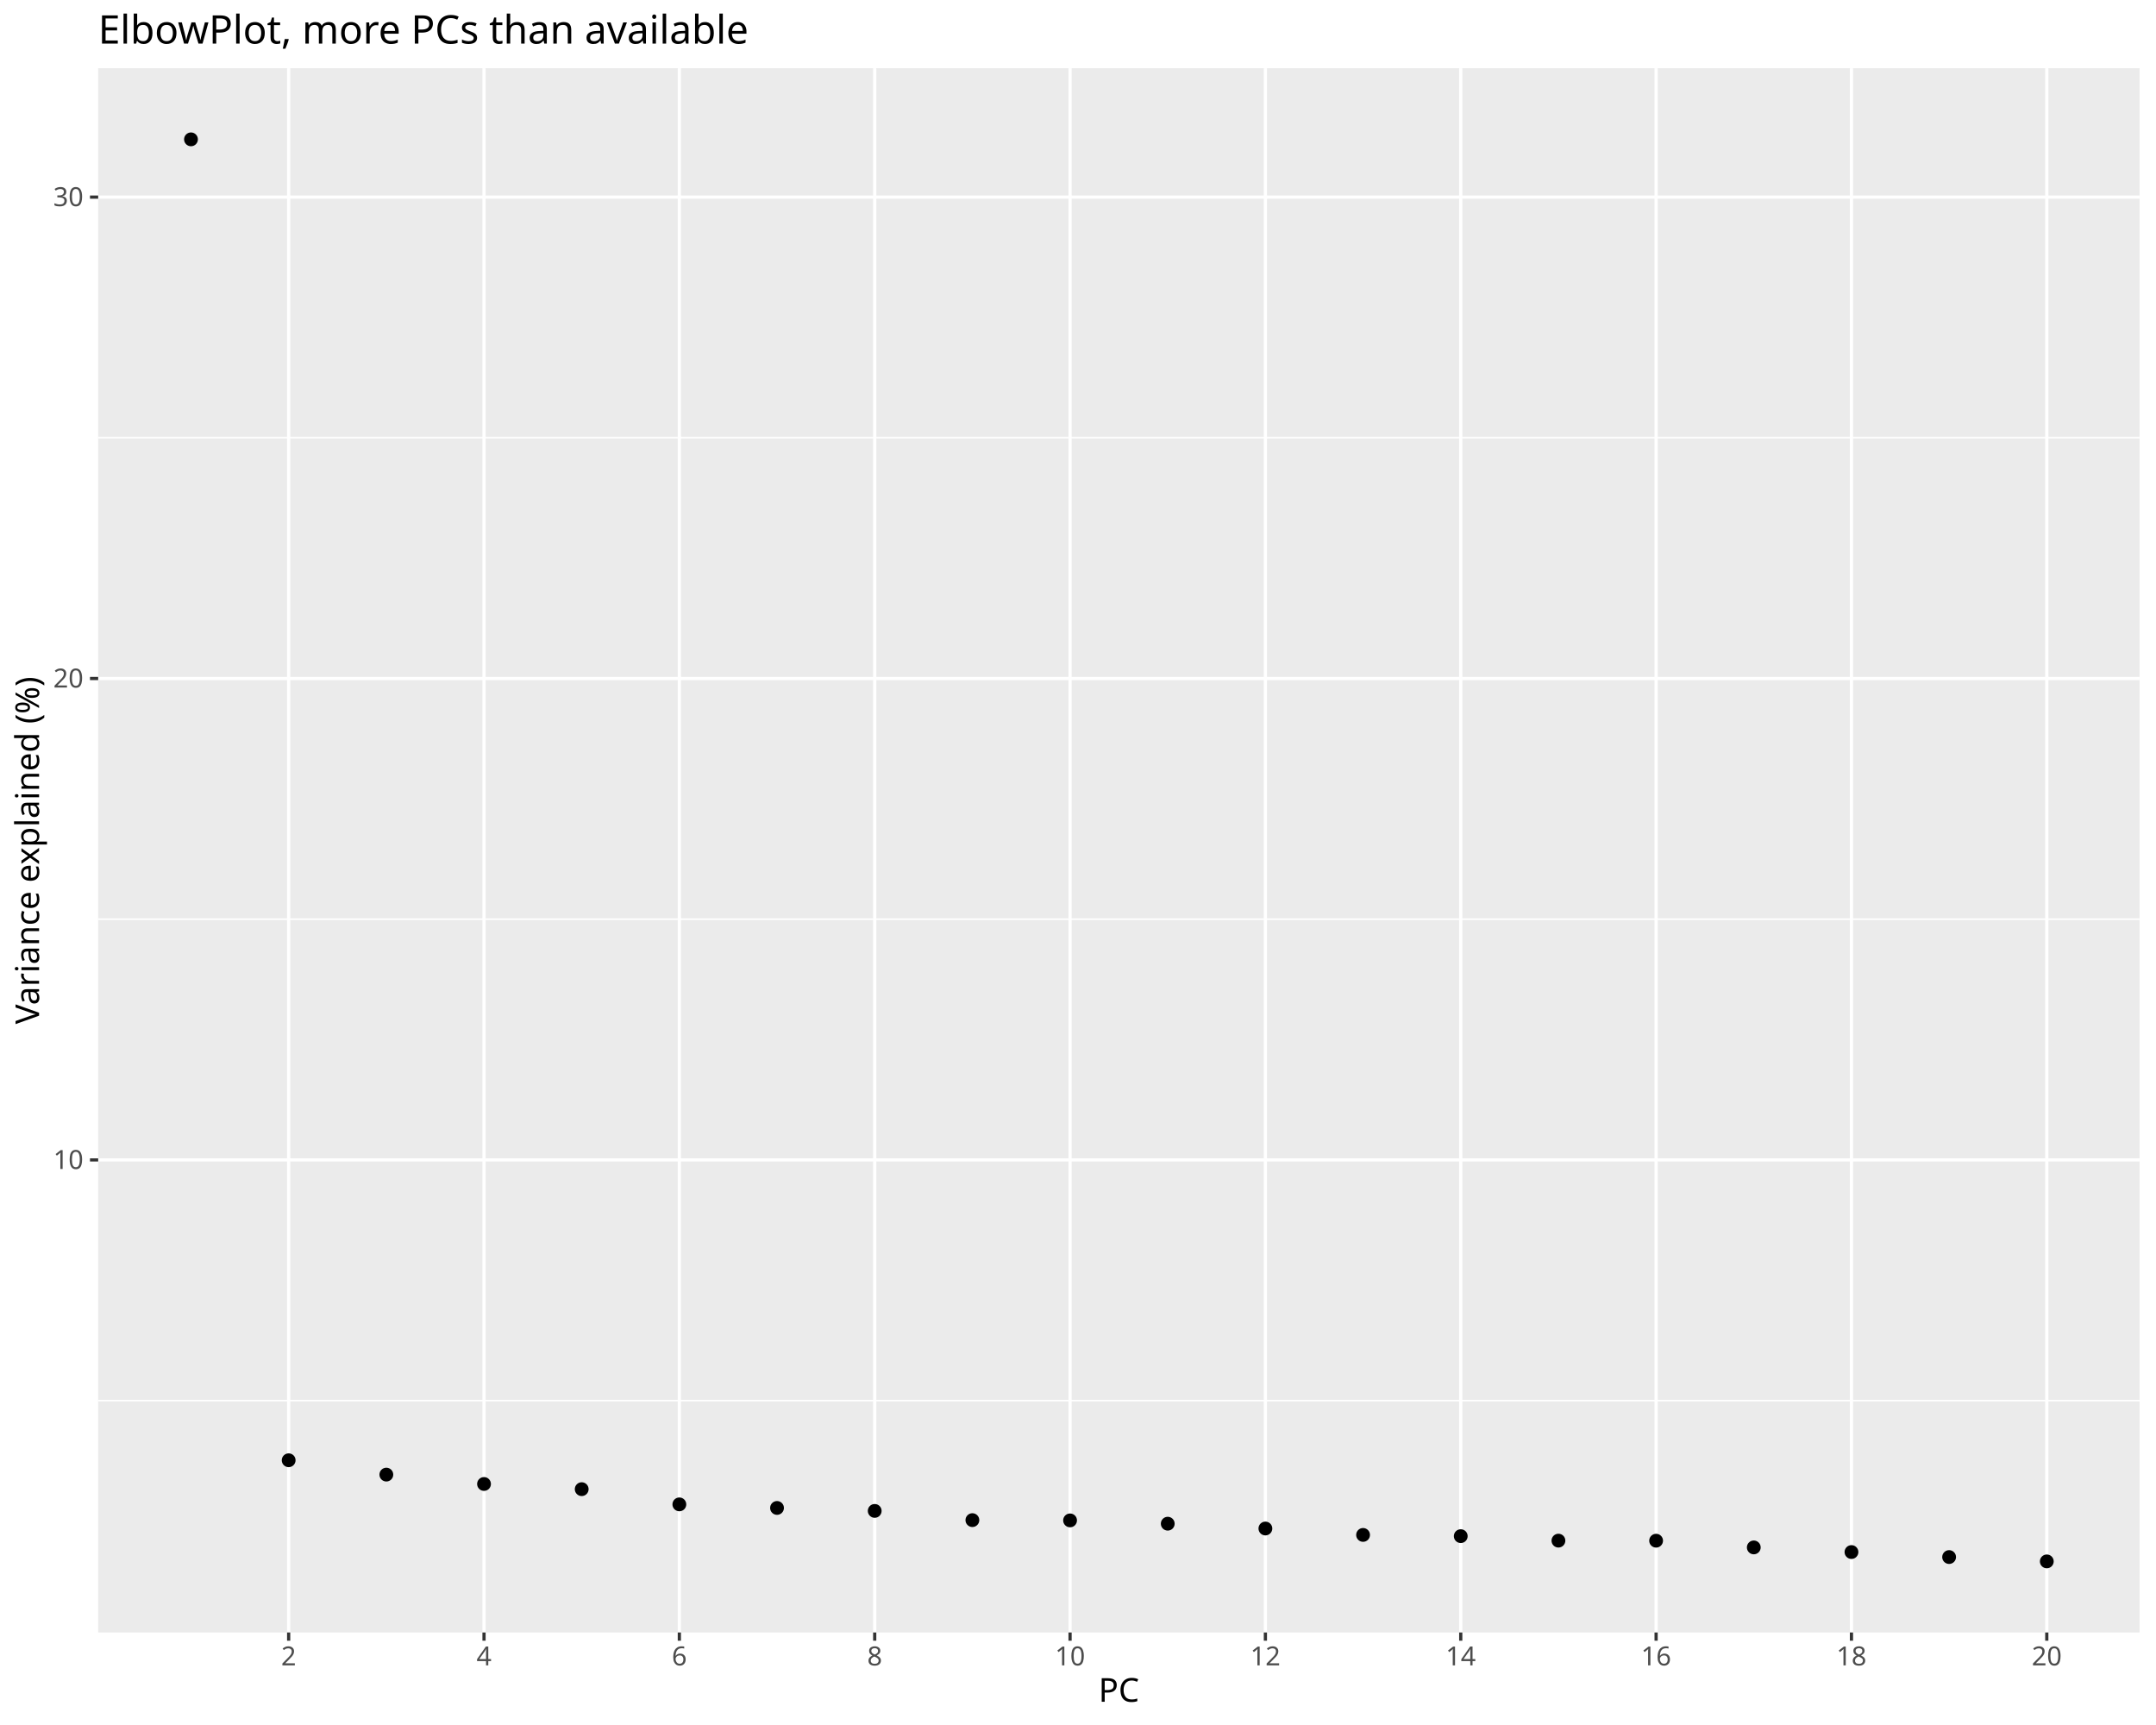
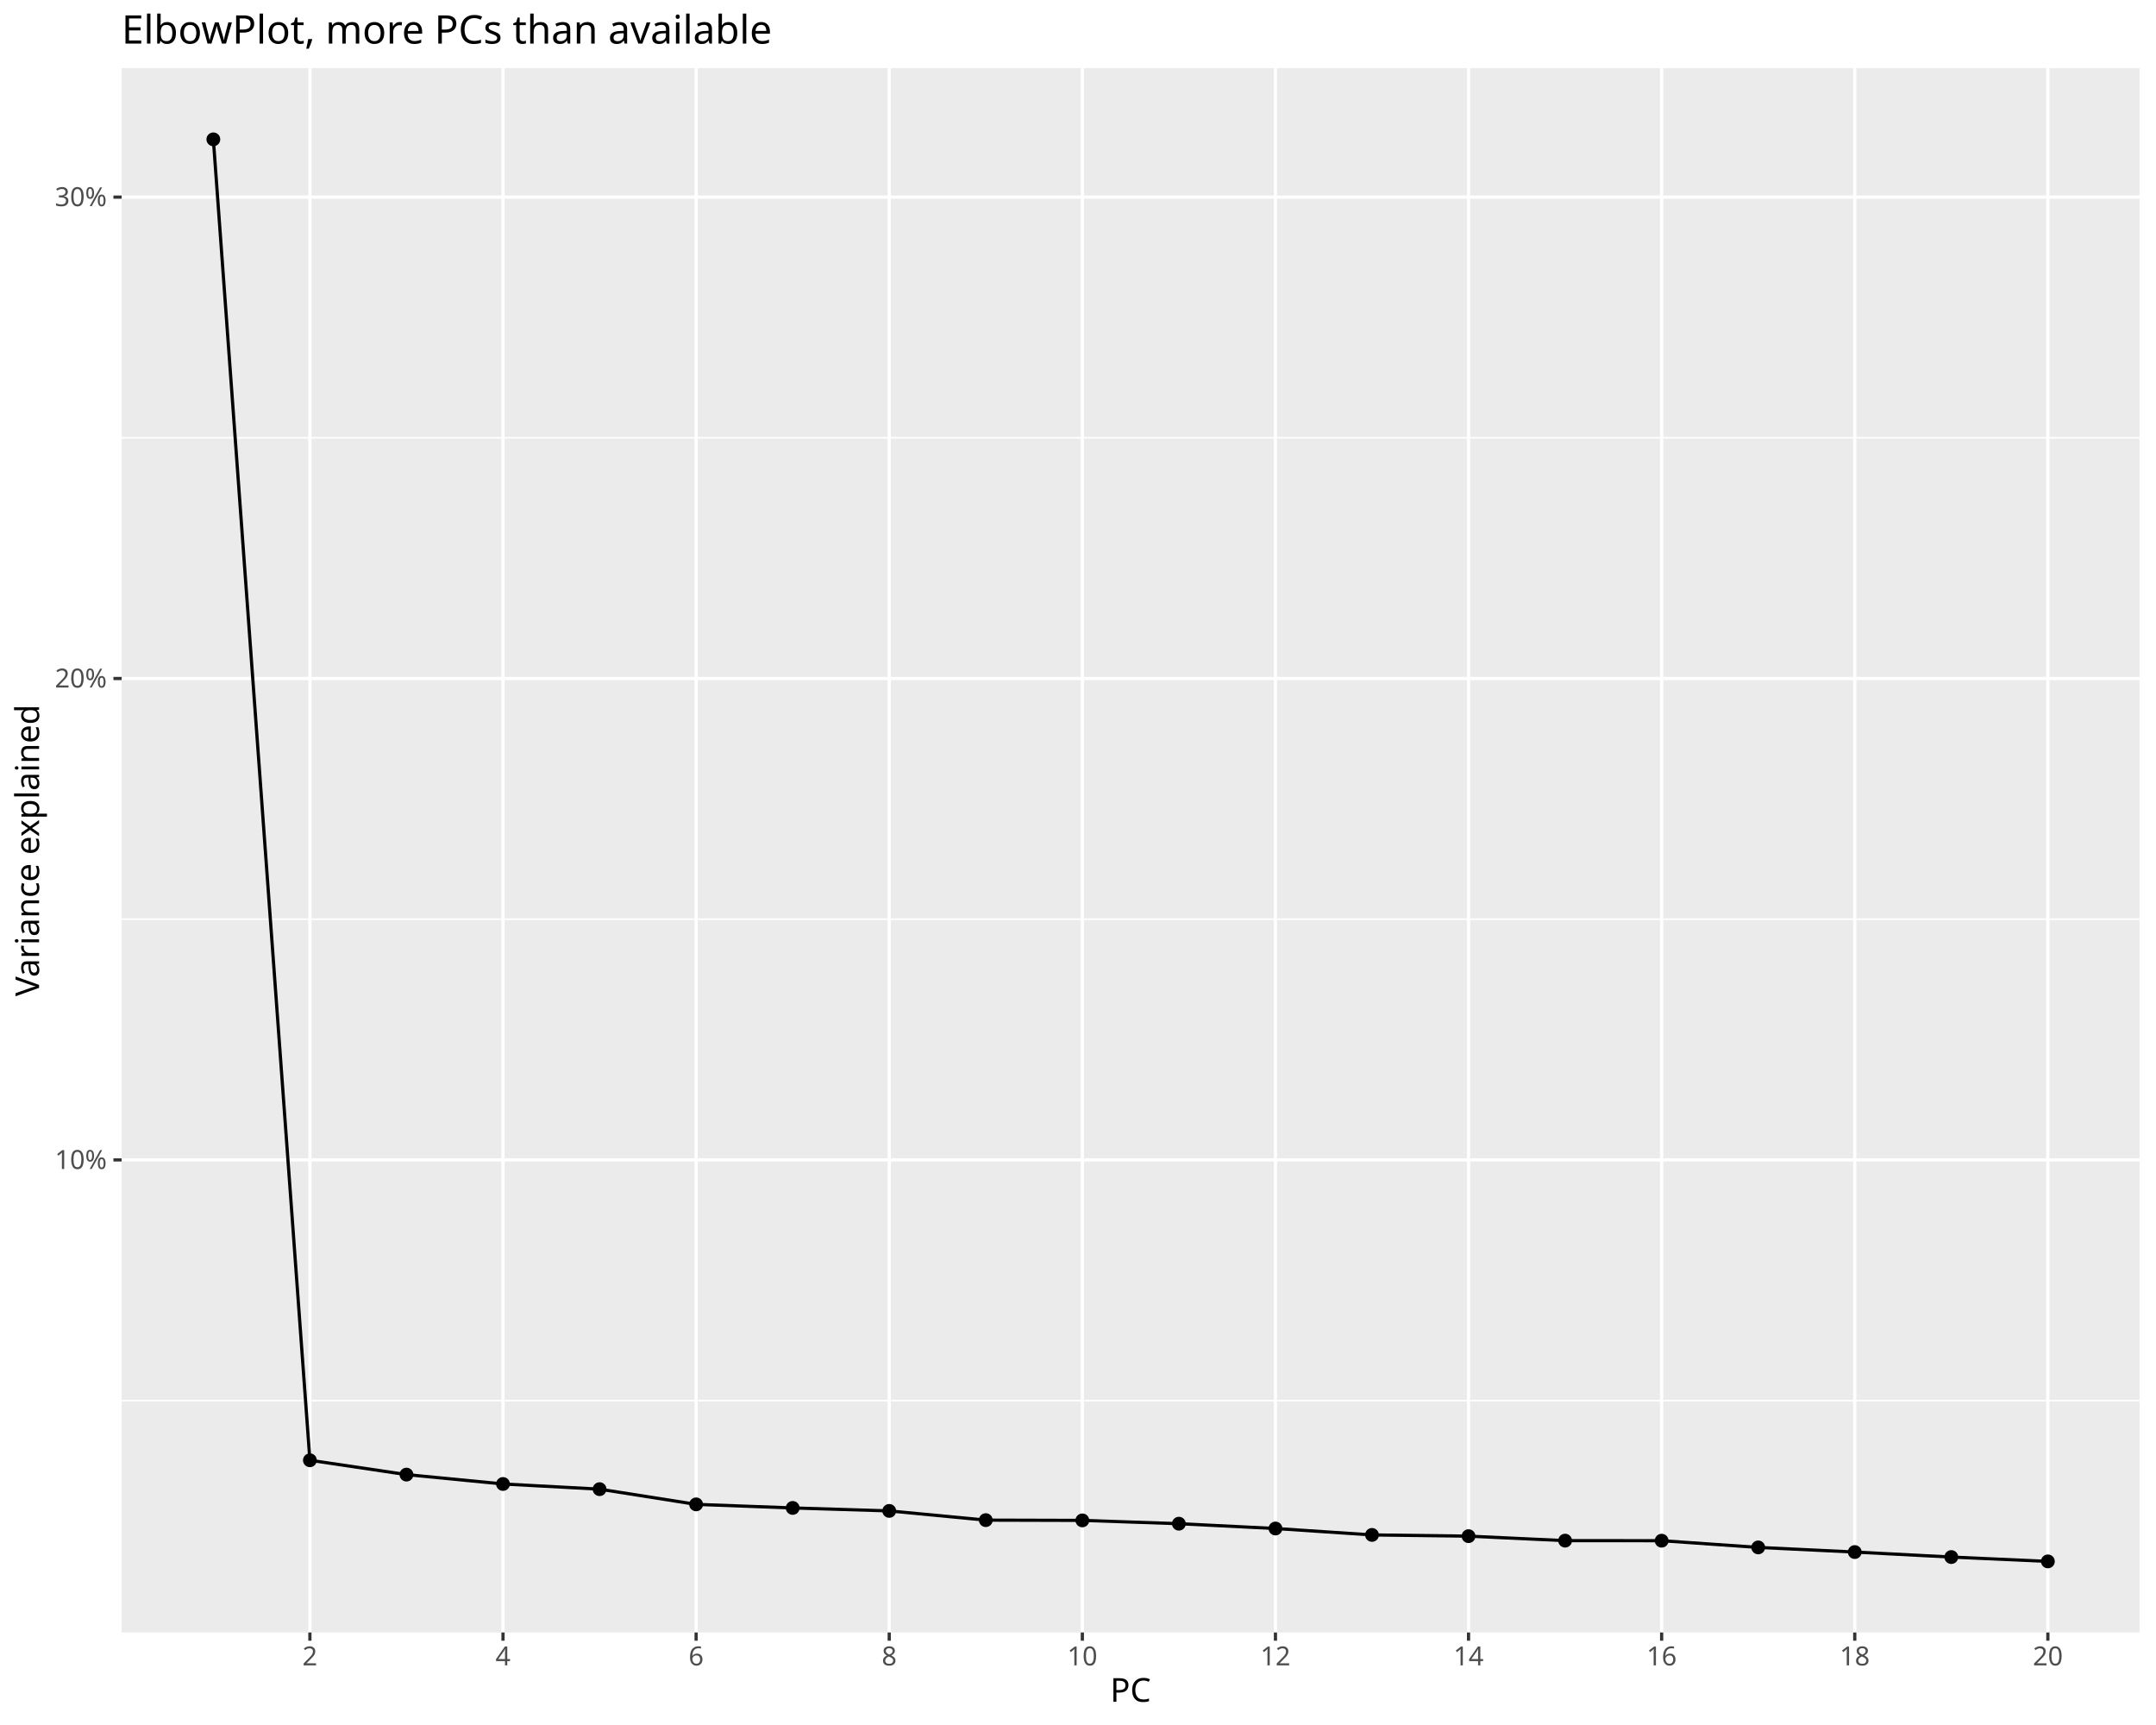
<svg xmlns="http://www.w3.org/2000/svg" class="svglite" data-engine-version="2.0" width="720.00pt" height="576.00pt" viewBox="0 0 720.00 576.00">
  <defs>
    <style type="text/css">
    .svglite line, .svglite polyline, .svglite polygon, .svglite path, .svglite rect, .svglite circle {
      fill: none;
      stroke: #000000;
      stroke-linecap: round;
      stroke-linejoin: round;
      stroke-miterlimit: 10.00;
    }
  </style>
  </defs>
  <rect width="100%" height="100%" style="stroke: none; fill: #FFFFFF;" />
  <defs>
    <clipPath id="cpMC4wMHw3MjAuMDB8MC4wMHw1NzYuMDA=">
      <rect x="0.00" y="0.00" width="720.00" height="576.00" />
    </clipPath>
  </defs>
  <g clip-path="url(#cpMC4wMHw3MjAuMDB8MC4wMHw1NzYuMDA=)">
    <rect x="0.00" y="0.00" width="720.00" height="576.00" style="stroke-width: 1.07; stroke: #FFFFFF; fill: #FFFFFF;" />
  </g>
  <defs>
-     <clipPath id="cpMzIuNzl8NzE0LjUyfDIyLjc4fDU0NS4xMQ==">
-       <rect x="32.79" y="22.78" width="681.73" height="522.33" />
+     <clipPath id="cpNDAuNjJ8NzE0LjUyfDIyLjc4fDU0NS4xMQ==">
+       <rect x="40.62" y="22.78" width="673.90" height="522.33" />
    </clipPath>
  </defs>
-   <g clip-path="url(#cpMzIuNzl8NzE0LjUyfDIyLjc4fDU0NS4xMQ==)">
-     <rect x="32.79" y="22.78" width="681.73" height="522.33" style="stroke-width: 1.07; stroke: none; fill: #EBEBEB;" />
-     <polyline points="32.79,467.68 714.52,467.68 " style="stroke-width: 0.53; stroke: #FFFFFF; stroke-linecap: butt;" />
-     <polyline points="32.79,306.93 714.52,306.93 " style="stroke-width: 0.53; stroke: #FFFFFF; stroke-linecap: butt;" />
-     <polyline points="32.79,146.18 714.52,146.18 " style="stroke-width: 0.53; stroke: #FFFFFF; stroke-linecap: butt;" />
-     <polyline points="32.79,387.31 714.52,387.31 " style="stroke-width: 1.07; stroke: #FFFFFF; stroke-linecap: butt;" />
-     <polyline points="32.79,226.56 714.52,226.56 " style="stroke-width: 1.07; stroke: #FFFFFF; stroke-linecap: butt;" />
-     <polyline points="32.79,65.81 714.52,65.81 " style="stroke-width: 1.07; stroke: #FFFFFF; stroke-linecap: butt;" />
-     <polyline points="96.40,545.11 96.40,22.78 " style="stroke-width: 1.07; stroke: #FFFFFF; stroke-linecap: butt;" />
-     <polyline points="161.64,545.11 161.64,22.78 " style="stroke-width: 1.07; stroke: #FFFFFF; stroke-linecap: butt;" />
-     <polyline points="226.87,545.11 226.87,22.78 " style="stroke-width: 1.07; stroke: #FFFFFF; stroke-linecap: butt;" />
-     <polyline points="292.11,545.11 292.11,22.78 " style="stroke-width: 1.07; stroke: #FFFFFF; stroke-linecap: butt;" />
-     <polyline points="357.35,545.11 357.35,22.78 " style="stroke-width: 1.07; stroke: #FFFFFF; stroke-linecap: butt;" />
-     <polyline points="422.58,545.11 422.58,22.78 " style="stroke-width: 1.07; stroke: #FFFFFF; stroke-linecap: butt;" />
-     <polyline points="487.82,545.11 487.82,22.78 " style="stroke-width: 1.07; stroke: #FFFFFF; stroke-linecap: butt;" />
-     <polyline points="553.06,545.11 553.06,22.78 " style="stroke-width: 1.07; stroke: #FFFFFF; stroke-linecap: butt;" />
-     <polyline points="618.30,545.11 618.30,22.78 " style="stroke-width: 1.07; stroke: #FFFFFF; stroke-linecap: butt;" />
-     <polyline points="683.53,545.11 683.53,22.78 " style="stroke-width: 1.07; stroke: #FFFFFF; stroke-linecap: butt;" />
-     <circle cx="63.78" cy="46.53" r="1.95" style="stroke-width: 0.71; fill: #000000;" />
-     <circle cx="96.40" cy="487.60" r="1.95" style="stroke-width: 0.71; fill: #000000;" />
-     <circle cx="129.02" cy="492.39" r="1.95" style="stroke-width: 0.71; fill: #000000;" />
-     <circle cx="161.64" cy="495.52" r="1.95" style="stroke-width: 0.71; fill: #000000;" />
-     <circle cx="194.26" cy="497.25" r="1.95" style="stroke-width: 0.71; fill: #000000;" />
-     <circle cx="226.87" cy="502.33" r="1.95" style="stroke-width: 0.71; fill: #000000;" />
-     <circle cx="259.49" cy="503.52" r="1.95" style="stroke-width: 0.71; fill: #000000;" />
-     <circle cx="292.11" cy="504.51" r="1.95" style="stroke-width: 0.71; fill: #000000;" />
-     <circle cx="324.73" cy="507.59" r="1.95" style="stroke-width: 0.71; fill: #000000;" />
-     <circle cx="357.35" cy="507.68" r="1.95" style="stroke-width: 0.71; fill: #000000;" />
-     <circle cx="389.97" cy="508.78" r="1.95" style="stroke-width: 0.71; fill: #000000;" />
-     <circle cx="422.58" cy="510.39" r="1.95" style="stroke-width: 0.71; fill: #000000;" />
-     <circle cx="455.20" cy="512.53" r="1.95" style="stroke-width: 0.71; fill: #000000;" />
-     <circle cx="487.82" cy="512.94" r="1.95" style="stroke-width: 0.71; fill: #000000;" />
-     <circle cx="520.44" cy="514.44" r="1.95" style="stroke-width: 0.71; fill: #000000;" />
-     <circle cx="553.06" cy="514.46" r="1.95" style="stroke-width: 0.71; fill: #000000;" />
-     <circle cx="585.68" cy="516.70" r="1.95" style="stroke-width: 0.71; fill: #000000;" />
-     <circle cx="618.30" cy="518.25" r="1.95" style="stroke-width: 0.71; fill: #000000;" />
-     <circle cx="650.91" cy="519.92" r="1.95" style="stroke-width: 0.71; fill: #000000;" />
-     <circle cx="683.53" cy="521.37" r="1.95" style="stroke-width: 0.71; fill: #000000;" />
+   <g clip-path="url(#cpNDAuNjJ8NzE0LjUyfDIyLjc4fDU0NS4xMQ==)">
+     <rect x="40.62" y="22.78" width="673.90" height="522.33" style="stroke-width: 1.07; stroke: none; fill: #EBEBEB;" />
+     <polyline points="40.62,467.68 714.52,467.68 " style="stroke-width: 0.53; stroke: #FFFFFF; stroke-linecap: butt;" />
+     <polyline points="40.62,306.93 714.52,306.93 " style="stroke-width: 0.53; stroke: #FFFFFF; stroke-linecap: butt;" />
+     <polyline points="40.62,146.18 714.52,146.18 " style="stroke-width: 0.53; stroke: #FFFFFF; stroke-linecap: butt;" />
+     <polyline points="40.62,387.31 714.52,387.31 " style="stroke-width: 1.07; stroke: #FFFFFF; stroke-linecap: butt;" />
+     <polyline points="40.62,226.56 714.52,226.56 " style="stroke-width: 1.07; stroke: #FFFFFF; stroke-linecap: butt;" />
+     <polyline points="40.62,65.81 714.52,65.81 " style="stroke-width: 1.07; stroke: #FFFFFF; stroke-linecap: butt;" />
+     <polyline points="103.49,545.11 103.49,22.78 " style="stroke-width: 1.07; stroke: #FFFFFF; stroke-linecap: butt;" />
+     <polyline points="167.98,545.11 167.98,22.78 " style="stroke-width: 1.07; stroke: #FFFFFF; stroke-linecap: butt;" />
+     <polyline points="232.47,545.11 232.47,22.78 " style="stroke-width: 1.07; stroke: #FFFFFF; stroke-linecap: butt;" />
+     <polyline points="296.96,545.11 296.96,22.78 " style="stroke-width: 1.07; stroke: #FFFFFF; stroke-linecap: butt;" />
+     <polyline points="361.45,545.11 361.45,22.78 " style="stroke-width: 1.07; stroke: #FFFFFF; stroke-linecap: butt;" />
+     <polyline points="425.94,545.11 425.94,22.78 " style="stroke-width: 1.07; stroke: #FFFFFF; stroke-linecap: butt;" />
+     <polyline points="490.42,545.11 490.42,22.78 " style="stroke-width: 1.07; stroke: #FFFFFF; stroke-linecap: butt;" />
+     <polyline points="554.91,545.11 554.91,22.78 " style="stroke-width: 1.07; stroke: #FFFFFF; stroke-linecap: butt;" />
+     <polyline points="619.40,545.11 619.40,22.78 " style="stroke-width: 1.07; stroke: #FFFFFF; stroke-linecap: butt;" />
+     <polyline points="683.89,545.11 683.89,22.78 " style="stroke-width: 1.07; stroke: #FFFFFF; stroke-linecap: butt;" />
+     <circle cx="71.25" cy="46.53" r="1.95" style="stroke-width: 0.71; fill: #000000;" />
+     <circle cx="103.49" cy="487.60" r="1.95" style="stroke-width: 0.71; fill: #000000;" />
+     <circle cx="135.74" cy="492.39" r="1.95" style="stroke-width: 0.71; fill: #000000;" />
+     <circle cx="167.98" cy="495.52" r="1.95" style="stroke-width: 0.71; fill: #000000;" />
+     <circle cx="200.23" cy="497.25" r="1.95" style="stroke-width: 0.71; fill: #000000;" />
+     <circle cx="232.47" cy="502.33" r="1.95" style="stroke-width: 0.71; fill: #000000;" />
+     <circle cx="264.72" cy="503.52" r="1.95" style="stroke-width: 0.71; fill: #000000;" />
+     <circle cx="296.96" cy="504.51" r="1.95" style="stroke-width: 0.71; fill: #000000;" />
+     <circle cx="329.20" cy="507.59" r="1.95" style="stroke-width: 0.71; fill: #000000;" />
+     <circle cx="361.45" cy="507.68" r="1.95" style="stroke-width: 0.71; fill: #000000;" />
+     <circle cx="393.69" cy="508.78" r="1.95" style="stroke-width: 0.71; fill: #000000;" />
+     <circle cx="425.94" cy="510.39" r="1.95" style="stroke-width: 0.71; fill: #000000;" />
+     <circle cx="458.18" cy="512.53" r="1.95" style="stroke-width: 0.71; fill: #000000;" />
+     <circle cx="490.42" cy="512.94" r="1.95" style="stroke-width: 0.71; fill: #000000;" />
+     <circle cx="522.67" cy="514.44" r="1.95" style="stroke-width: 0.71; fill: #000000;" />
+     <circle cx="554.91" cy="514.46" r="1.95" style="stroke-width: 0.71; fill: #000000;" />
+     <circle cx="587.16" cy="516.70" r="1.95" style="stroke-width: 0.71; fill: #000000;" />
+     <circle cx="619.40" cy="518.25" r="1.95" style="stroke-width: 0.71; fill: #000000;" />
+     <circle cx="651.64" cy="519.92" r="1.95" style="stroke-width: 0.71; fill: #000000;" />
+     <circle cx="683.89" cy="521.37" r="1.95" style="stroke-width: 0.71; fill: #000000;" />
+     <polyline points="71.25,46.53 103.49,487.60 135.74,492.39 167.98,495.52 200.23,497.25 232.47,502.33 264.72,503.52 296.96,504.51 329.20,507.59 361.45,507.68 393.69,508.78 425.94,510.39 458.18,512.53 490.42,512.94 522.67,514.44 554.91,514.46 587.16,516.70 619.40,518.25 651.64,519.92 683.89,521.37 " style="stroke-width: 1.07; stroke-linecap: butt;" />
  </g>
  <g clip-path="url(#cpMC4wMHw3MjAuMDB8MC4wMHw1NzYuMDA=)">
-     <text x="27.86" y="390.33" text-anchor="end" style="font-size: 8.80px; fill: #4D4D4D; font-family: sans;" textLength="9.79px" lengthAdjust="spacingAndGlyphs">10</text>
-     <text x="27.86" y="229.58" text-anchor="end" style="font-size: 8.80px; fill: #4D4D4D; font-family: sans;" textLength="9.79px" lengthAdjust="spacingAndGlyphs">20</text>
-     <text x="27.86" y="68.83" text-anchor="end" style="font-size: 8.80px; fill: #4D4D4D; font-family: sans;" textLength="9.79px" lengthAdjust="spacingAndGlyphs">30</text>
-     <polyline points="30.05,387.31 32.79,387.31 " style="stroke-width: 1.07; stroke: #333333; stroke-linecap: butt;" />
-     <polyline points="30.05,226.56 32.79,226.56 " style="stroke-width: 1.07; stroke: #333333; stroke-linecap: butt;" />
-     <polyline points="30.05,65.81 32.79,65.81 " style="stroke-width: 1.07; stroke: #333333; stroke-linecap: butt;" />
-     <polyline points="96.40,547.85 96.40,545.11 " style="stroke-width: 1.07; stroke: #333333; stroke-linecap: butt;" />
-     <polyline points="161.64,547.85 161.64,545.11 " style="stroke-width: 1.07; stroke: #333333; stroke-linecap: butt;" />
-     <polyline points="226.87,547.85 226.87,545.11 " style="stroke-width: 1.07; stroke: #333333; stroke-linecap: butt;" />
-     <polyline points="292.11,547.85 292.11,545.11 " style="stroke-width: 1.07; stroke: #333333; stroke-linecap: butt;" />
-     <polyline points="357.35,547.85 357.35,545.11 " style="stroke-width: 1.07; stroke: #333333; stroke-linecap: butt;" />
-     <polyline points="422.58,547.85 422.58,545.11 " style="stroke-width: 1.07; stroke: #333333; stroke-linecap: butt;" />
-     <polyline points="487.82,547.85 487.82,545.11 " style="stroke-width: 1.07; stroke: #333333; stroke-linecap: butt;" />
-     <polyline points="553.06,547.85 553.06,545.11 " style="stroke-width: 1.07; stroke: #333333; stroke-linecap: butt;" />
-     <polyline points="618.30,547.85 618.30,545.11 " style="stroke-width: 1.07; stroke: #333333; stroke-linecap: butt;" />
-     <polyline points="683.53,547.85 683.53,545.11 " style="stroke-width: 1.07; stroke: #333333; stroke-linecap: butt;" />
-     <text x="96.40" y="556.10" text-anchor="middle" style="font-size: 8.80px; fill: #4D4D4D; font-family: sans;" textLength="4.89px" lengthAdjust="spacingAndGlyphs">2</text>
-     <text x="161.64" y="556.10" text-anchor="middle" style="font-size: 8.80px; fill: #4D4D4D; font-family: sans;" textLength="4.89px" lengthAdjust="spacingAndGlyphs">4</text>
-     <text x="226.87" y="556.10" text-anchor="middle" style="font-size: 8.80px; fill: #4D4D4D; font-family: sans;" textLength="4.89px" lengthAdjust="spacingAndGlyphs">6</text>
-     <text x="292.11" y="556.10" text-anchor="middle" style="font-size: 8.80px; fill: #4D4D4D; font-family: sans;" textLength="4.89px" lengthAdjust="spacingAndGlyphs">8</text>
-     <text x="357.35" y="556.10" text-anchor="middle" style="font-size: 8.80px; fill: #4D4D4D; font-family: sans;" textLength="9.79px" lengthAdjust="spacingAndGlyphs">10</text>
-     <text x="422.58" y="556.10" text-anchor="middle" style="font-size: 8.80px; fill: #4D4D4D; font-family: sans;" textLength="9.79px" lengthAdjust="spacingAndGlyphs">12</text>
-     <text x="487.82" y="556.10" text-anchor="middle" style="font-size: 8.80px; fill: #4D4D4D; font-family: sans;" textLength="9.79px" lengthAdjust="spacingAndGlyphs">14</text>
-     <text x="553.06" y="556.10" text-anchor="middle" style="font-size: 8.80px; fill: #4D4D4D; font-family: sans;" textLength="9.79px" lengthAdjust="spacingAndGlyphs">16</text>
-     <text x="618.30" y="556.10" text-anchor="middle" style="font-size: 8.80px; fill: #4D4D4D; font-family: sans;" textLength="9.79px" lengthAdjust="spacingAndGlyphs">18</text>
-     <text x="683.53" y="556.10" text-anchor="middle" style="font-size: 8.80px; fill: #4D4D4D; font-family: sans;" textLength="9.79px" lengthAdjust="spacingAndGlyphs">20</text>
-     <text x="373.66" y="568.24" text-anchor="middle" style="font-size: 11.00px; font-family: sans;" textLength="15.29px" lengthAdjust="spacingAndGlyphs">PC</text>
-     <text transform="translate(13.05,283.95) rotate(-90)" text-anchor="middle" style="font-size: 11.00px; font-family: sans;" textLength="113.74px" lengthAdjust="spacingAndGlyphs">Variance explained (%)</text>
-     <text x="32.79" y="14.56" style="font-size: 13.20px; font-family: sans;" textLength="209.86px" lengthAdjust="spacingAndGlyphs">ElbowPlot, more PCs than available</text>
+     <text x="35.69" y="390.33" text-anchor="end" style="font-size: 8.80px; fill: #4D4D4D; font-family: sans;" textLength="17.61px" lengthAdjust="spacingAndGlyphs">10%</text>
+     <text x="35.69" y="229.58" text-anchor="end" style="font-size: 8.80px; fill: #4D4D4D; font-family: sans;" textLength="17.61px" lengthAdjust="spacingAndGlyphs">20%</text>
+     <text x="35.69" y="68.83" text-anchor="end" style="font-size: 8.80px; fill: #4D4D4D; font-family: sans;" textLength="17.61px" lengthAdjust="spacingAndGlyphs">30%</text>
+     <polyline points="37.88,387.31 40.62,387.31 " style="stroke-width: 1.07; stroke: #333333; stroke-linecap: butt;" />
+     <polyline points="37.88,226.56 40.62,226.56 " style="stroke-width: 1.07; stroke: #333333; stroke-linecap: butt;" />
+     <polyline points="37.88,65.81 40.62,65.81 " style="stroke-width: 1.07; stroke: #333333; stroke-linecap: butt;" />
+     <polyline points="103.49,547.85 103.49,545.11 " style="stroke-width: 1.07; stroke: #333333; stroke-linecap: butt;" />
+     <polyline points="167.98,547.85 167.98,545.11 " style="stroke-width: 1.07; stroke: #333333; stroke-linecap: butt;" />
+     <polyline points="232.47,547.85 232.47,545.11 " style="stroke-width: 1.07; stroke: #333333; stroke-linecap: butt;" />
+     <polyline points="296.96,547.85 296.96,545.11 " style="stroke-width: 1.07; stroke: #333333; stroke-linecap: butt;" />
+     <polyline points="361.45,547.85 361.45,545.11 " style="stroke-width: 1.07; stroke: #333333; stroke-linecap: butt;" />
+     <polyline points="425.94,547.85 425.94,545.11 " style="stroke-width: 1.07; stroke: #333333; stroke-linecap: butt;" />
+     <polyline points="490.42,547.85 490.42,545.11 " style="stroke-width: 1.07; stroke: #333333; stroke-linecap: butt;" />
+     <polyline points="554.91,547.85 554.91,545.11 " style="stroke-width: 1.07; stroke: #333333; stroke-linecap: butt;" />
+     <polyline points="619.40,547.85 619.40,545.11 " style="stroke-width: 1.07; stroke: #333333; stroke-linecap: butt;" />
+     <polyline points="683.89,547.85 683.89,545.11 " style="stroke-width: 1.07; stroke: #333333; stroke-linecap: butt;" />
+     <text x="103.49" y="556.10" text-anchor="middle" style="font-size: 8.80px; fill: #4D4D4D; font-family: sans;" textLength="4.89px" lengthAdjust="spacingAndGlyphs">2</text>
+     <text x="167.98" y="556.10" text-anchor="middle" style="font-size: 8.80px; fill: #4D4D4D; font-family: sans;" textLength="4.89px" lengthAdjust="spacingAndGlyphs">4</text>
+     <text x="232.47" y="556.10" text-anchor="middle" style="font-size: 8.80px; fill: #4D4D4D; font-family: sans;" textLength="4.89px" lengthAdjust="spacingAndGlyphs">6</text>
+     <text x="296.96" y="556.10" text-anchor="middle" style="font-size: 8.80px; fill: #4D4D4D; font-family: sans;" textLength="4.89px" lengthAdjust="spacingAndGlyphs">8</text>
+     <text x="361.45" y="556.10" text-anchor="middle" style="font-size: 8.80px; fill: #4D4D4D; font-family: sans;" textLength="9.79px" lengthAdjust="spacingAndGlyphs">10</text>
+     <text x="425.94" y="556.10" text-anchor="middle" style="font-size: 8.80px; fill: #4D4D4D; font-family: sans;" textLength="9.79px" lengthAdjust="spacingAndGlyphs">12</text>
+     <text x="490.42" y="556.10" text-anchor="middle" style="font-size: 8.80px; fill: #4D4D4D; font-family: sans;" textLength="9.79px" lengthAdjust="spacingAndGlyphs">14</text>
+     <text x="554.91" y="556.10" text-anchor="middle" style="font-size: 8.80px; fill: #4D4D4D; font-family: sans;" textLength="9.79px" lengthAdjust="spacingAndGlyphs">16</text>
+     <text x="619.40" y="556.10" text-anchor="middle" style="font-size: 8.80px; fill: #4D4D4D; font-family: sans;" textLength="9.79px" lengthAdjust="spacingAndGlyphs">18</text>
+     <text x="683.89" y="556.10" text-anchor="middle" style="font-size: 8.80px; fill: #4D4D4D; font-family: sans;" textLength="9.79px" lengthAdjust="spacingAndGlyphs">20</text>
+     <text x="377.57" y="568.24" text-anchor="middle" style="font-size: 11.00px; font-family: sans;" textLength="15.29px" lengthAdjust="spacingAndGlyphs">PC</text>
+     <text transform="translate(13.05,283.95) rotate(-90)" text-anchor="middle" style="font-size: 11.00px; font-family: sans;" textLength="93.57px" lengthAdjust="spacingAndGlyphs">Variance explained</text>
+     <text x="40.62" y="14.56" style="font-size: 13.20px; font-family: sans;" textLength="209.86px" lengthAdjust="spacingAndGlyphs">ElbowPlot, more PCs than available</text>
  </g>
</svg>
